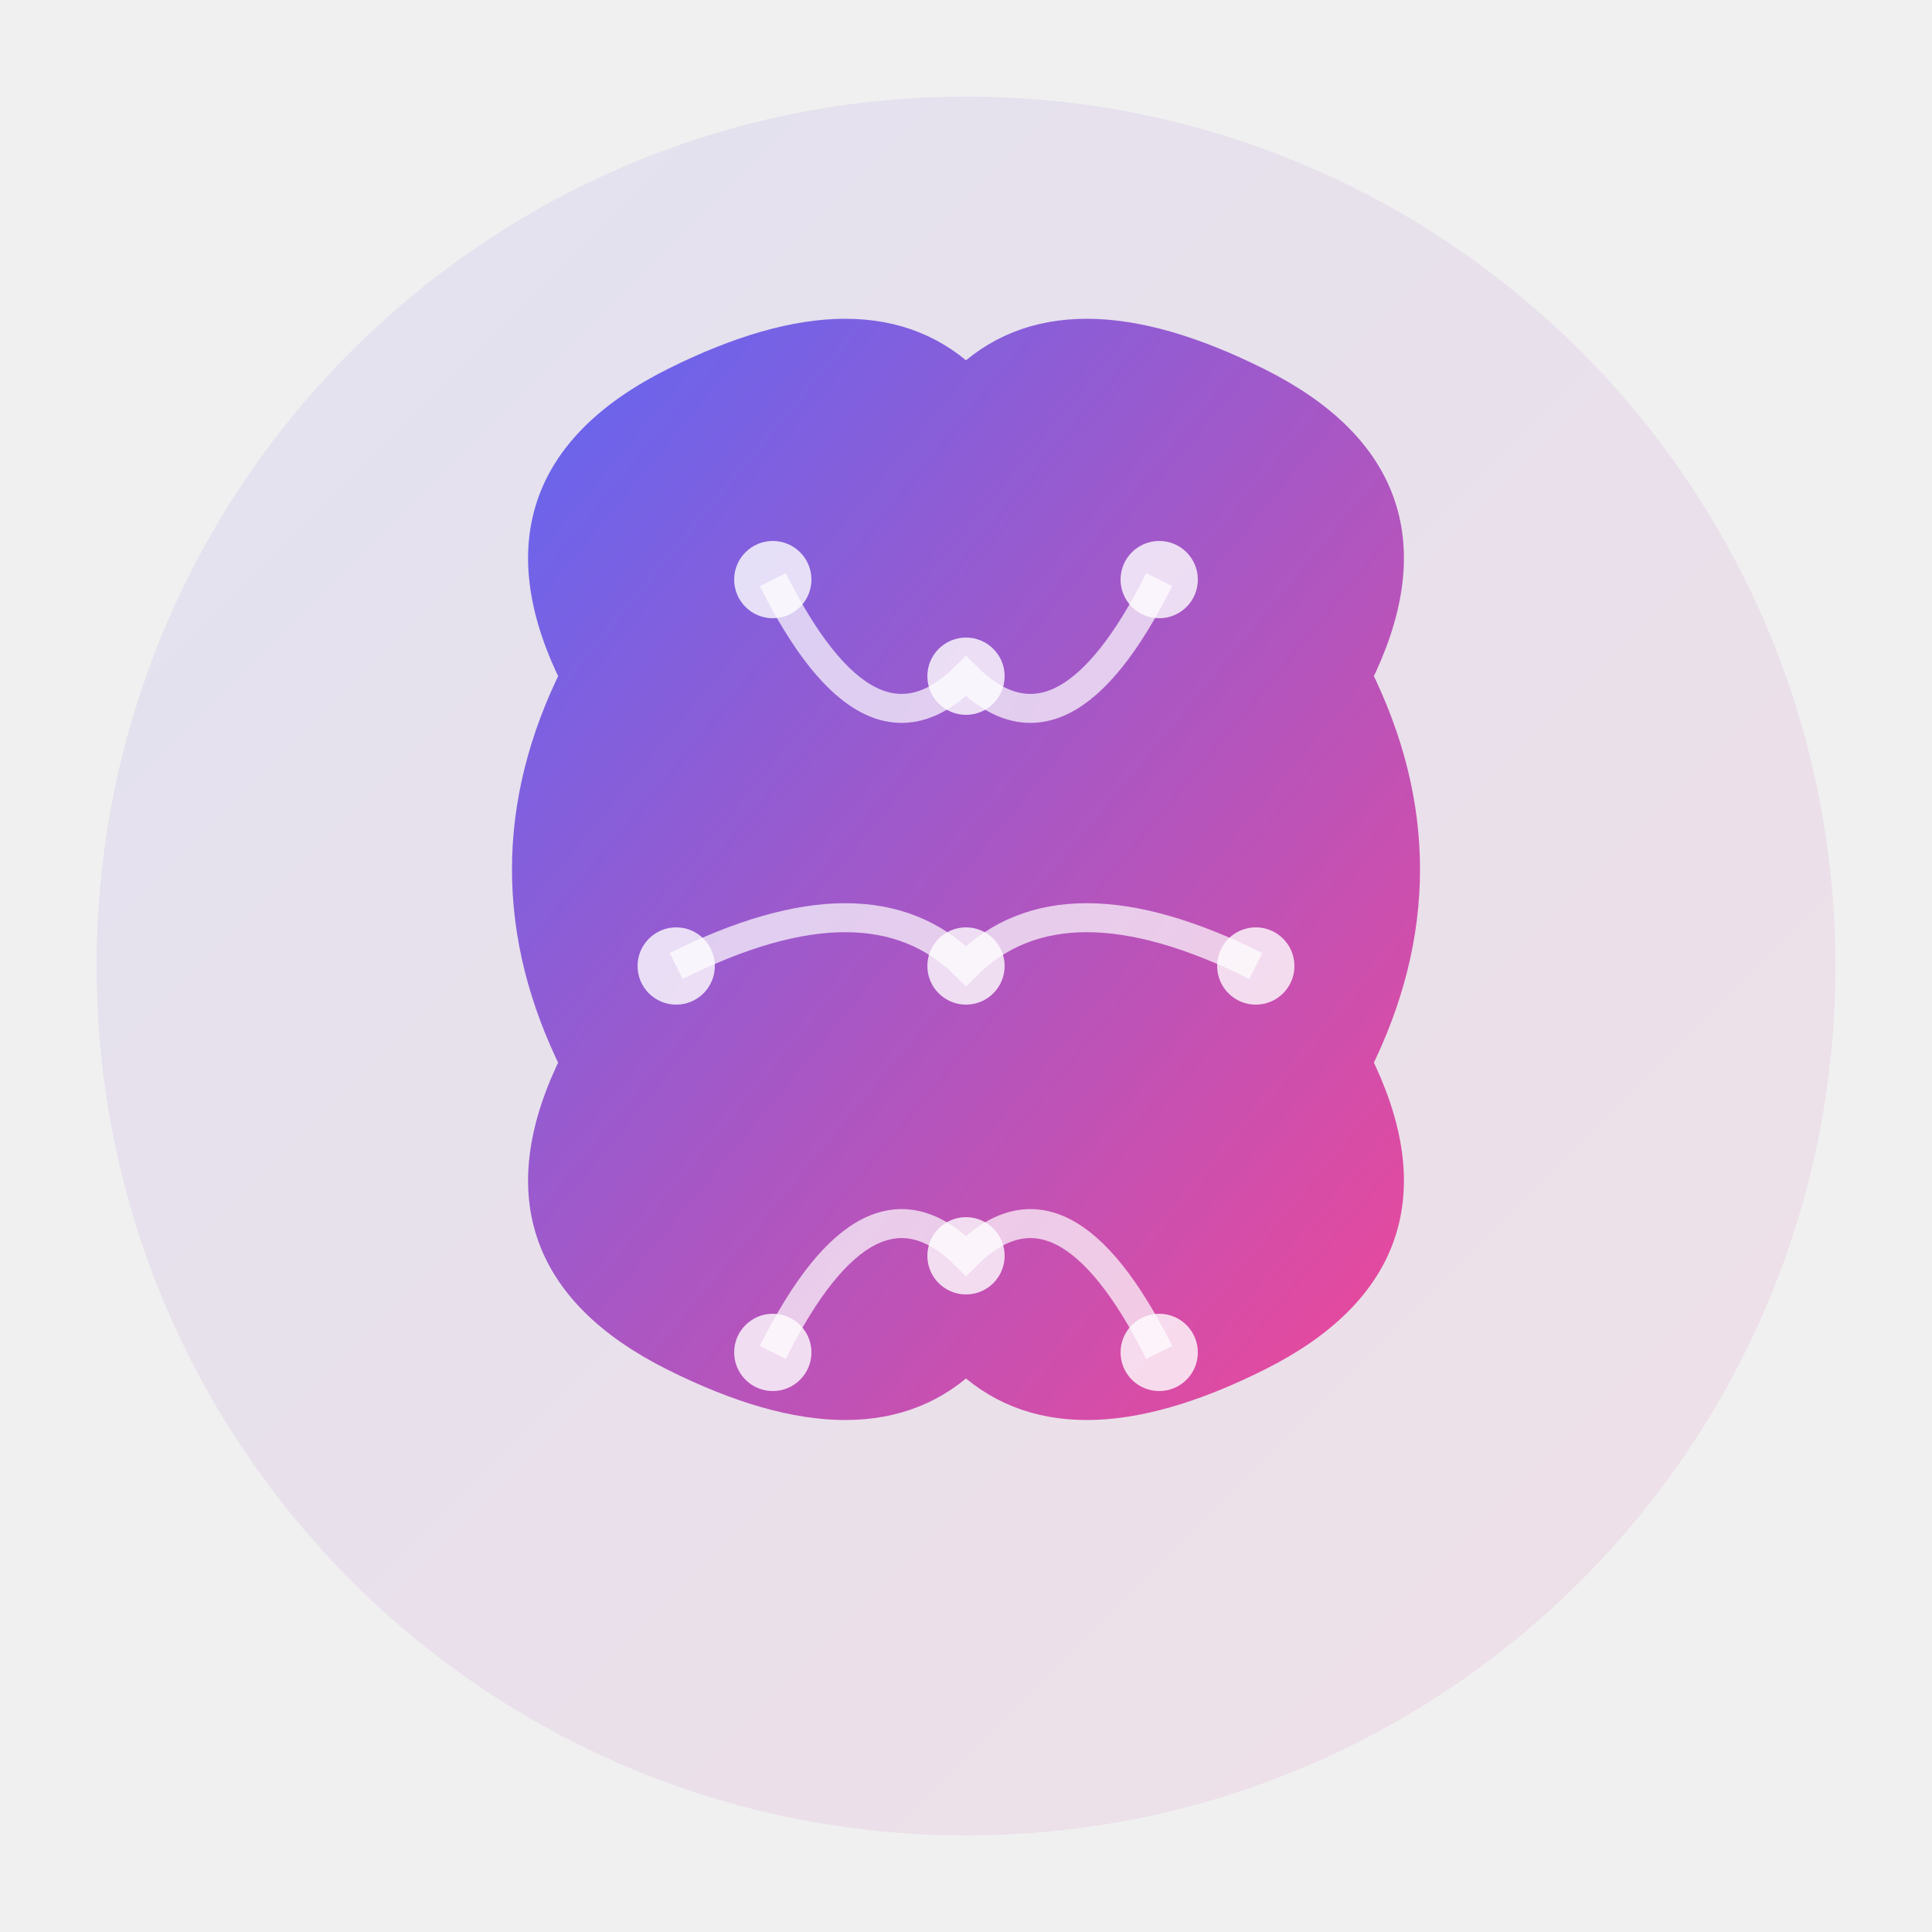
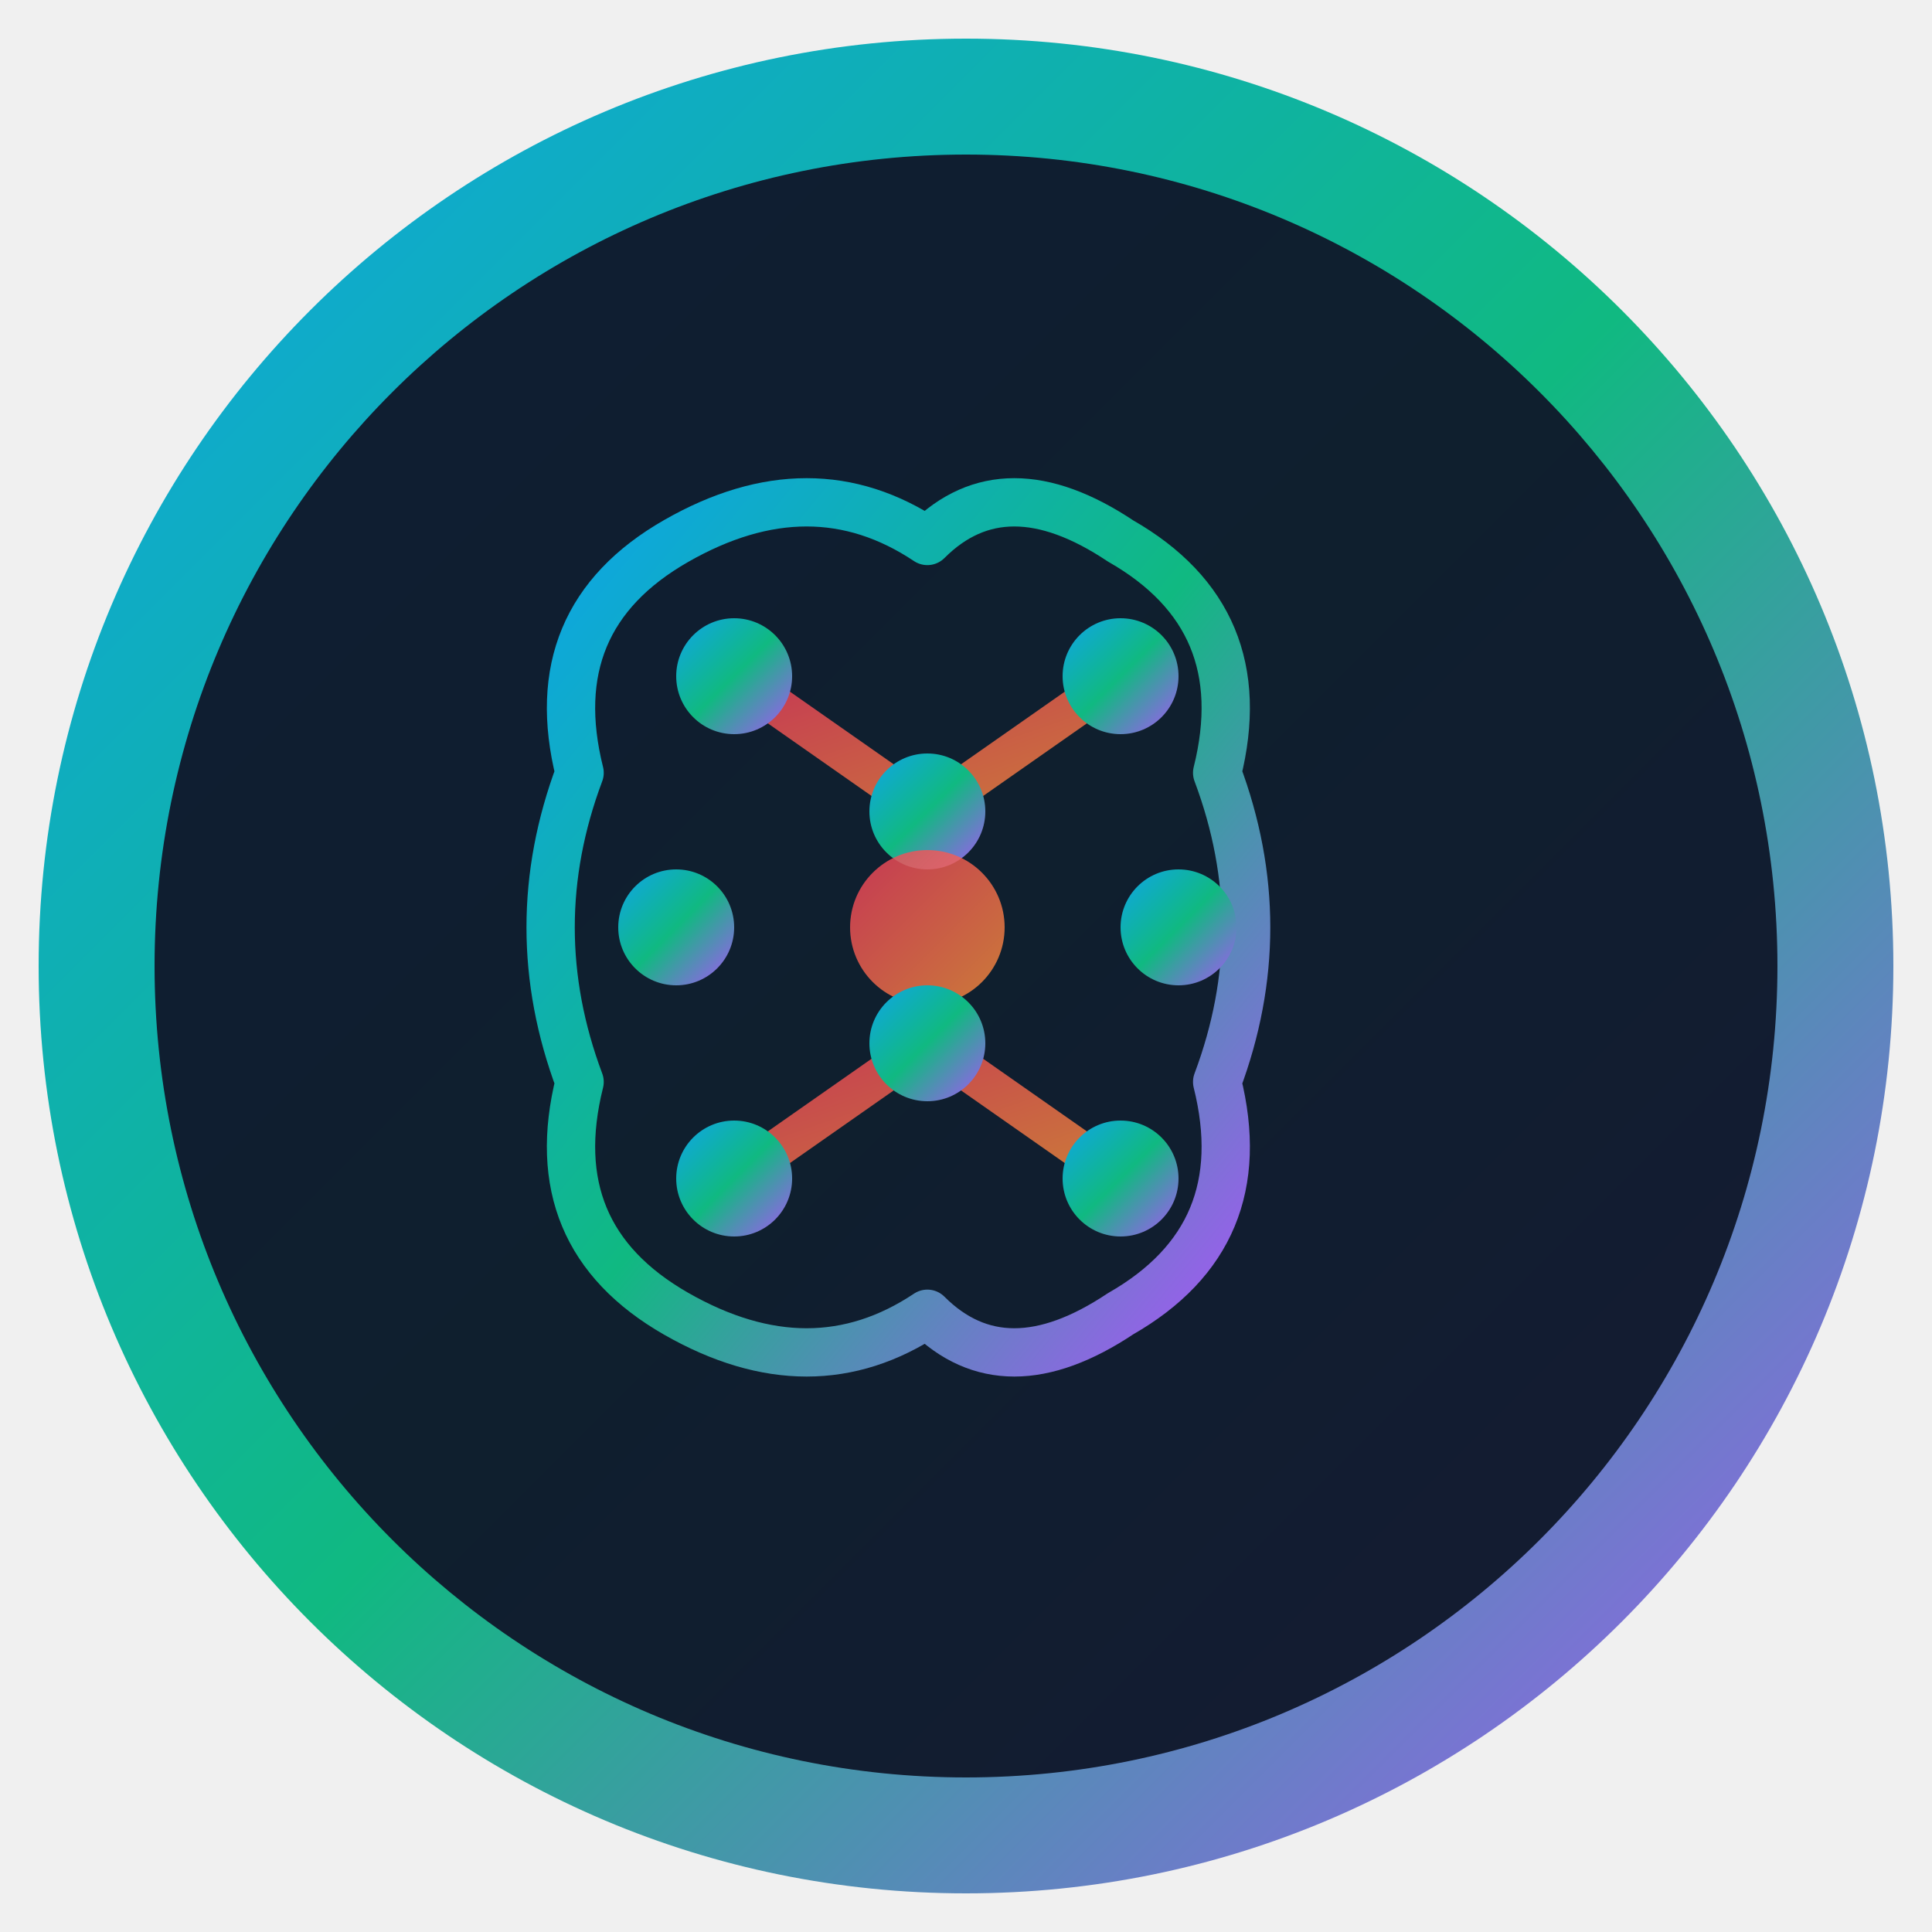
<svg xmlns="http://www.w3.org/2000/svg" viewBox="0 0 100 100">
  <defs>
-     <linearGradient id="brainGradient" x1="0%" y1="0%" x2="100%" y2="100%">
-       <stop offset="0%" style="stop-color:#6366f1;stop-opacity:1" />
-       <stop offset="100%" style="stop-color:#ec4899;stop-opacity:1" />
+     <linearGradient id="vibrantGradient" x1="0%" y1="0%" x2="100%" y2="100%">
+       <stop offset="0%" style="stop-color:#0ea5e9;stop-opacity:1" />
+       <stop offset="50%" style="stop-color:#10b981;stop-opacity:1" />
+       <stop offset="100%" style="stop-color:#a855f7;stop-opacity:1" />
+     </linearGradient>
+     <linearGradient id="glowGradient" x1="0%" y1="0%" x2="100%" y2="100%">
+       <stop offset="0%" style="stop-color:#f43f5e;stop-opacity:0.8" />
+       <stop offset="100%" style="stop-color:#fb923c;stop-opacity:0.8" />
    </linearGradient>
  </defs>
-   <circle cx="50" cy="50" r="45" fill="url(#brainGradient)" opacity="0.1" />
-   <path d="M30 35 Q25 25 35 20 Q45 15 50 20 Q55 15 65 20 Q75 25 70 35 Q75 45 70 55 Q75 65 65 70 Q55 75 50 70 Q45 75 35 70 Q25 65 30 55 Q25 45 30 35 Z" fill="url(#brainGradient)" stroke="url(#brainGradient)" stroke-width="2" />
-   <path d="M40 30 Q45 40 50 35 Q55 40 60 30" stroke="white" stroke-width="1.5" fill="none" opacity="0.7" />
-   <path d="M35 50 Q45 45 50 50 Q55 45 65 50" stroke="white" stroke-width="1.5" fill="none" opacity="0.7" />
-   <path d="M40 70 Q45 60 50 65 Q55 60 60 70" stroke="white" stroke-width="1.5" fill="none" opacity="0.7" />
-   <circle cx="40" cy="30" r="2" fill="white" opacity="0.8" />
-   <circle cx="50" cy="35" r="2" fill="white" opacity="0.8" />
-   <circle cx="60" cy="30" r="2" fill="white" opacity="0.8" />
-   <circle cx="35" cy="50" r="2" fill="white" opacity="0.8" />
-   <circle cx="50" cy="50" r="2" fill="white" opacity="0.8" />
-   <circle cx="65" cy="50" r="2" fill="white" opacity="0.8" />
-   <circle cx="40" cy="70" r="2" fill="white" opacity="0.8" />
-   <circle cx="50" cy="65" r="2" fill="white" opacity="0.8" />
-   <circle cx="60" cy="70" r="2" fill="white" opacity="0.8" />
+   <circle cx="50" cy="50" r="48" fill="url(#vibrantGradient)" />
+   <circle cx="50" cy="50" r="42" fill="#0f172a" opacity="0.95" />
+   <path d="M30 40 Q28 32 35 28 Q42 24 48 28 Q52 24 58 28 Q65 32 63 40 Q66 48 63 56 Q65 64 58 68 Q52 72 48 68 Q42 72 35 68 Q28 64 30 56 Q27 48 30 40 Z" fill="none" stroke="url(#vibrantGradient)" stroke-width="2.5" stroke-linecap="round" stroke-linejoin="round" />
+   <path d="M38 35 L48 42 L58 35" stroke="url(#glowGradient)" stroke-width="2" fill="none" stroke-linecap="round" />
+   <path d="M35 48 L48 48 L61 48" stroke="url(#glowGradient)" stroke-width="2" fill="none" stroke-linecap="round" />
+   <path d="M38 61 L48 54 L58 61" stroke="url(#glowGradient)" stroke-width="2" fill="none" stroke-linecap="round" />
+   <circle cx="38" cy="35" r="3" fill="url(#vibrantGradient)">
+     <animate attributeName="opacity" values="0.6;1;0.6" dur="2s" repeatCount="indefinite" />
+   </circle>
+   <circle cx="48" cy="42" r="3" fill="url(#vibrantGradient)">
+     <animate attributeName="opacity" values="0.6;1;0.6" dur="2s" begin="0.3s" repeatCount="indefinite" />
+   </circle>
+   <circle cx="58" cy="35" r="3" fill="url(#vibrantGradient)">
+     <animate attributeName="opacity" values="0.6;1;0.6" dur="2s" begin="0.6s" repeatCount="indefinite" />
+   </circle>
+   <circle cx="35" cy="48" r="3" fill="url(#vibrantGradient)">
+     <animate attributeName="opacity" values="0.6;1;0.6" dur="2s" begin="0.9s" repeatCount="indefinite" />
+   </circle>
+   <circle cx="48" cy="48" r="4" fill="url(#glowGradient)">
+     <animate attributeName="r" values="3;5;3" dur="2s" repeatCount="indefinite" />
+   </circle>
+   <circle cx="61" cy="48" r="3" fill="url(#vibrantGradient)">
+     <animate attributeName="opacity" values="0.6;1;0.6" dur="2s" begin="1.2s" repeatCount="indefinite" />
+   </circle>
+   <circle cx="38" cy="61" r="3" fill="url(#vibrantGradient)">
+     <animate attributeName="opacity" values="0.6;1;0.6" dur="2s" begin="1.5s" repeatCount="indefinite" />
+   </circle>
+   <circle cx="48" cy="54" r="3" fill="url(#vibrantGradient)">
+     <animate attributeName="opacity" values="0.6;1;0.6" dur="2s" begin="1.8s" repeatCount="indefinite" />
+   </circle>
+   <circle cx="58" cy="61" r="3" fill="url(#vibrantGradient)">
+     <animate attributeName="opacity" values="0.6;1;0.6" dur="2s" begin="0.2s" repeatCount="indefinite" />
+   </circle>
</svg>
